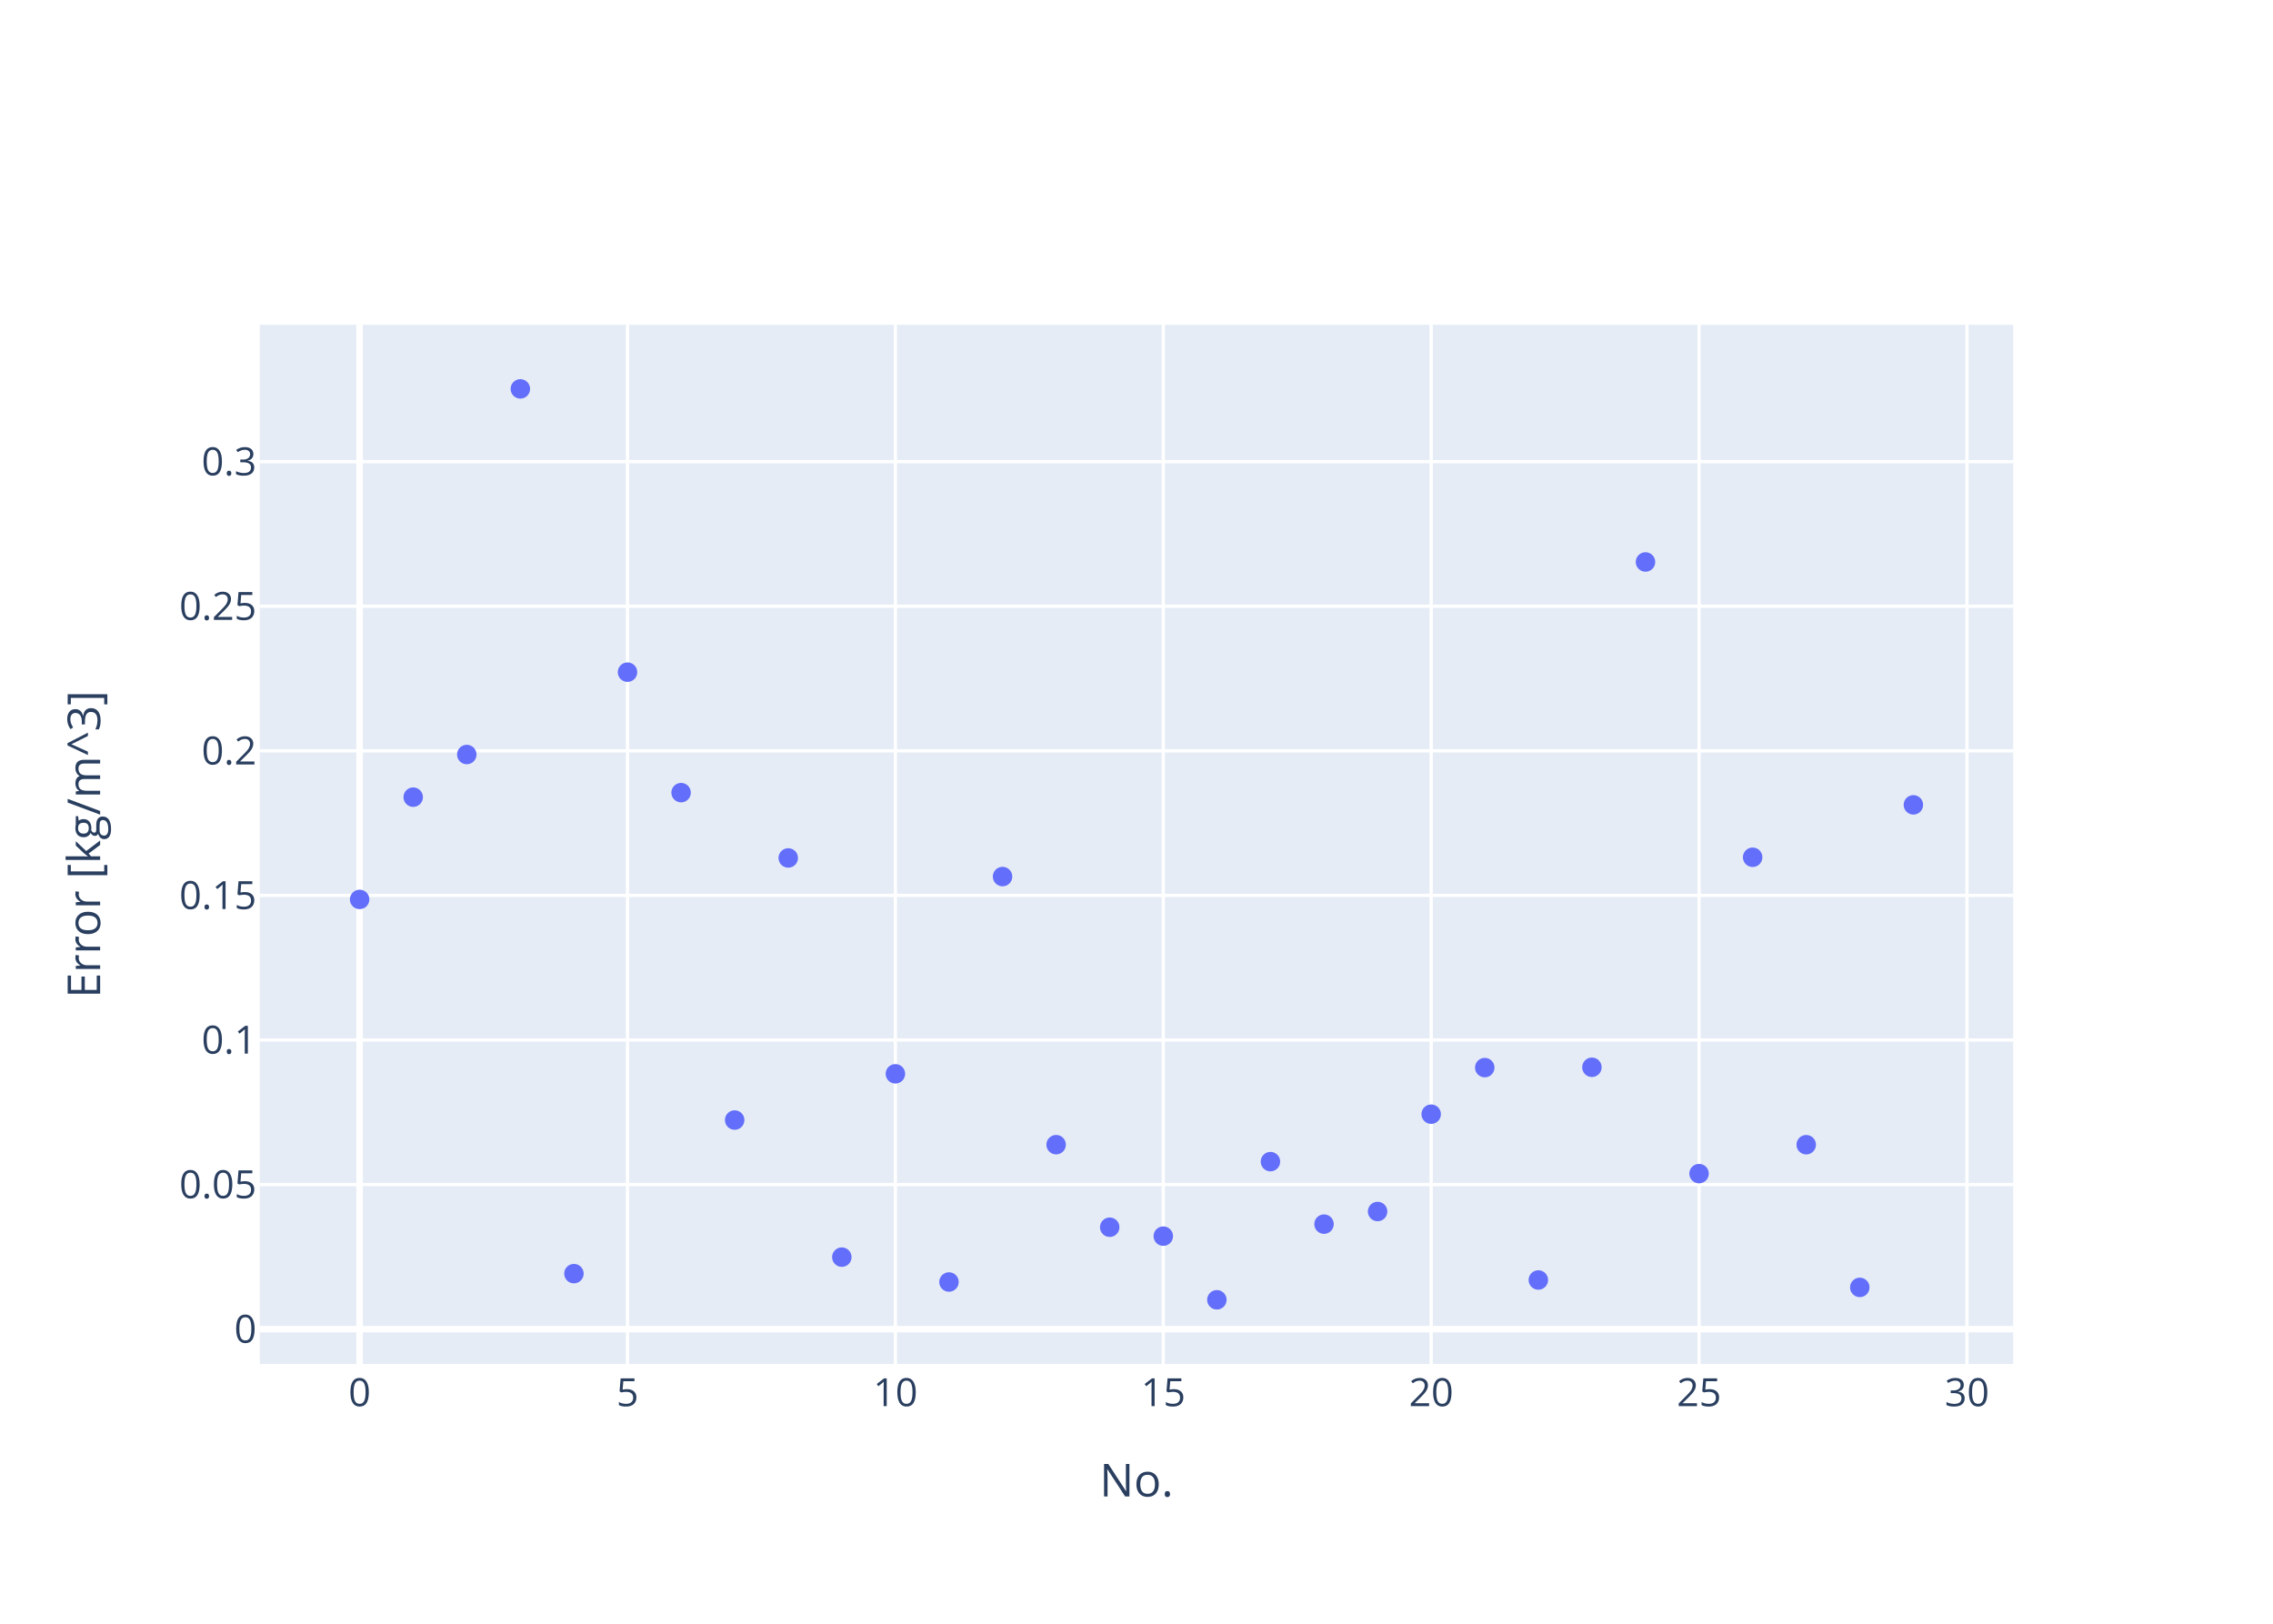
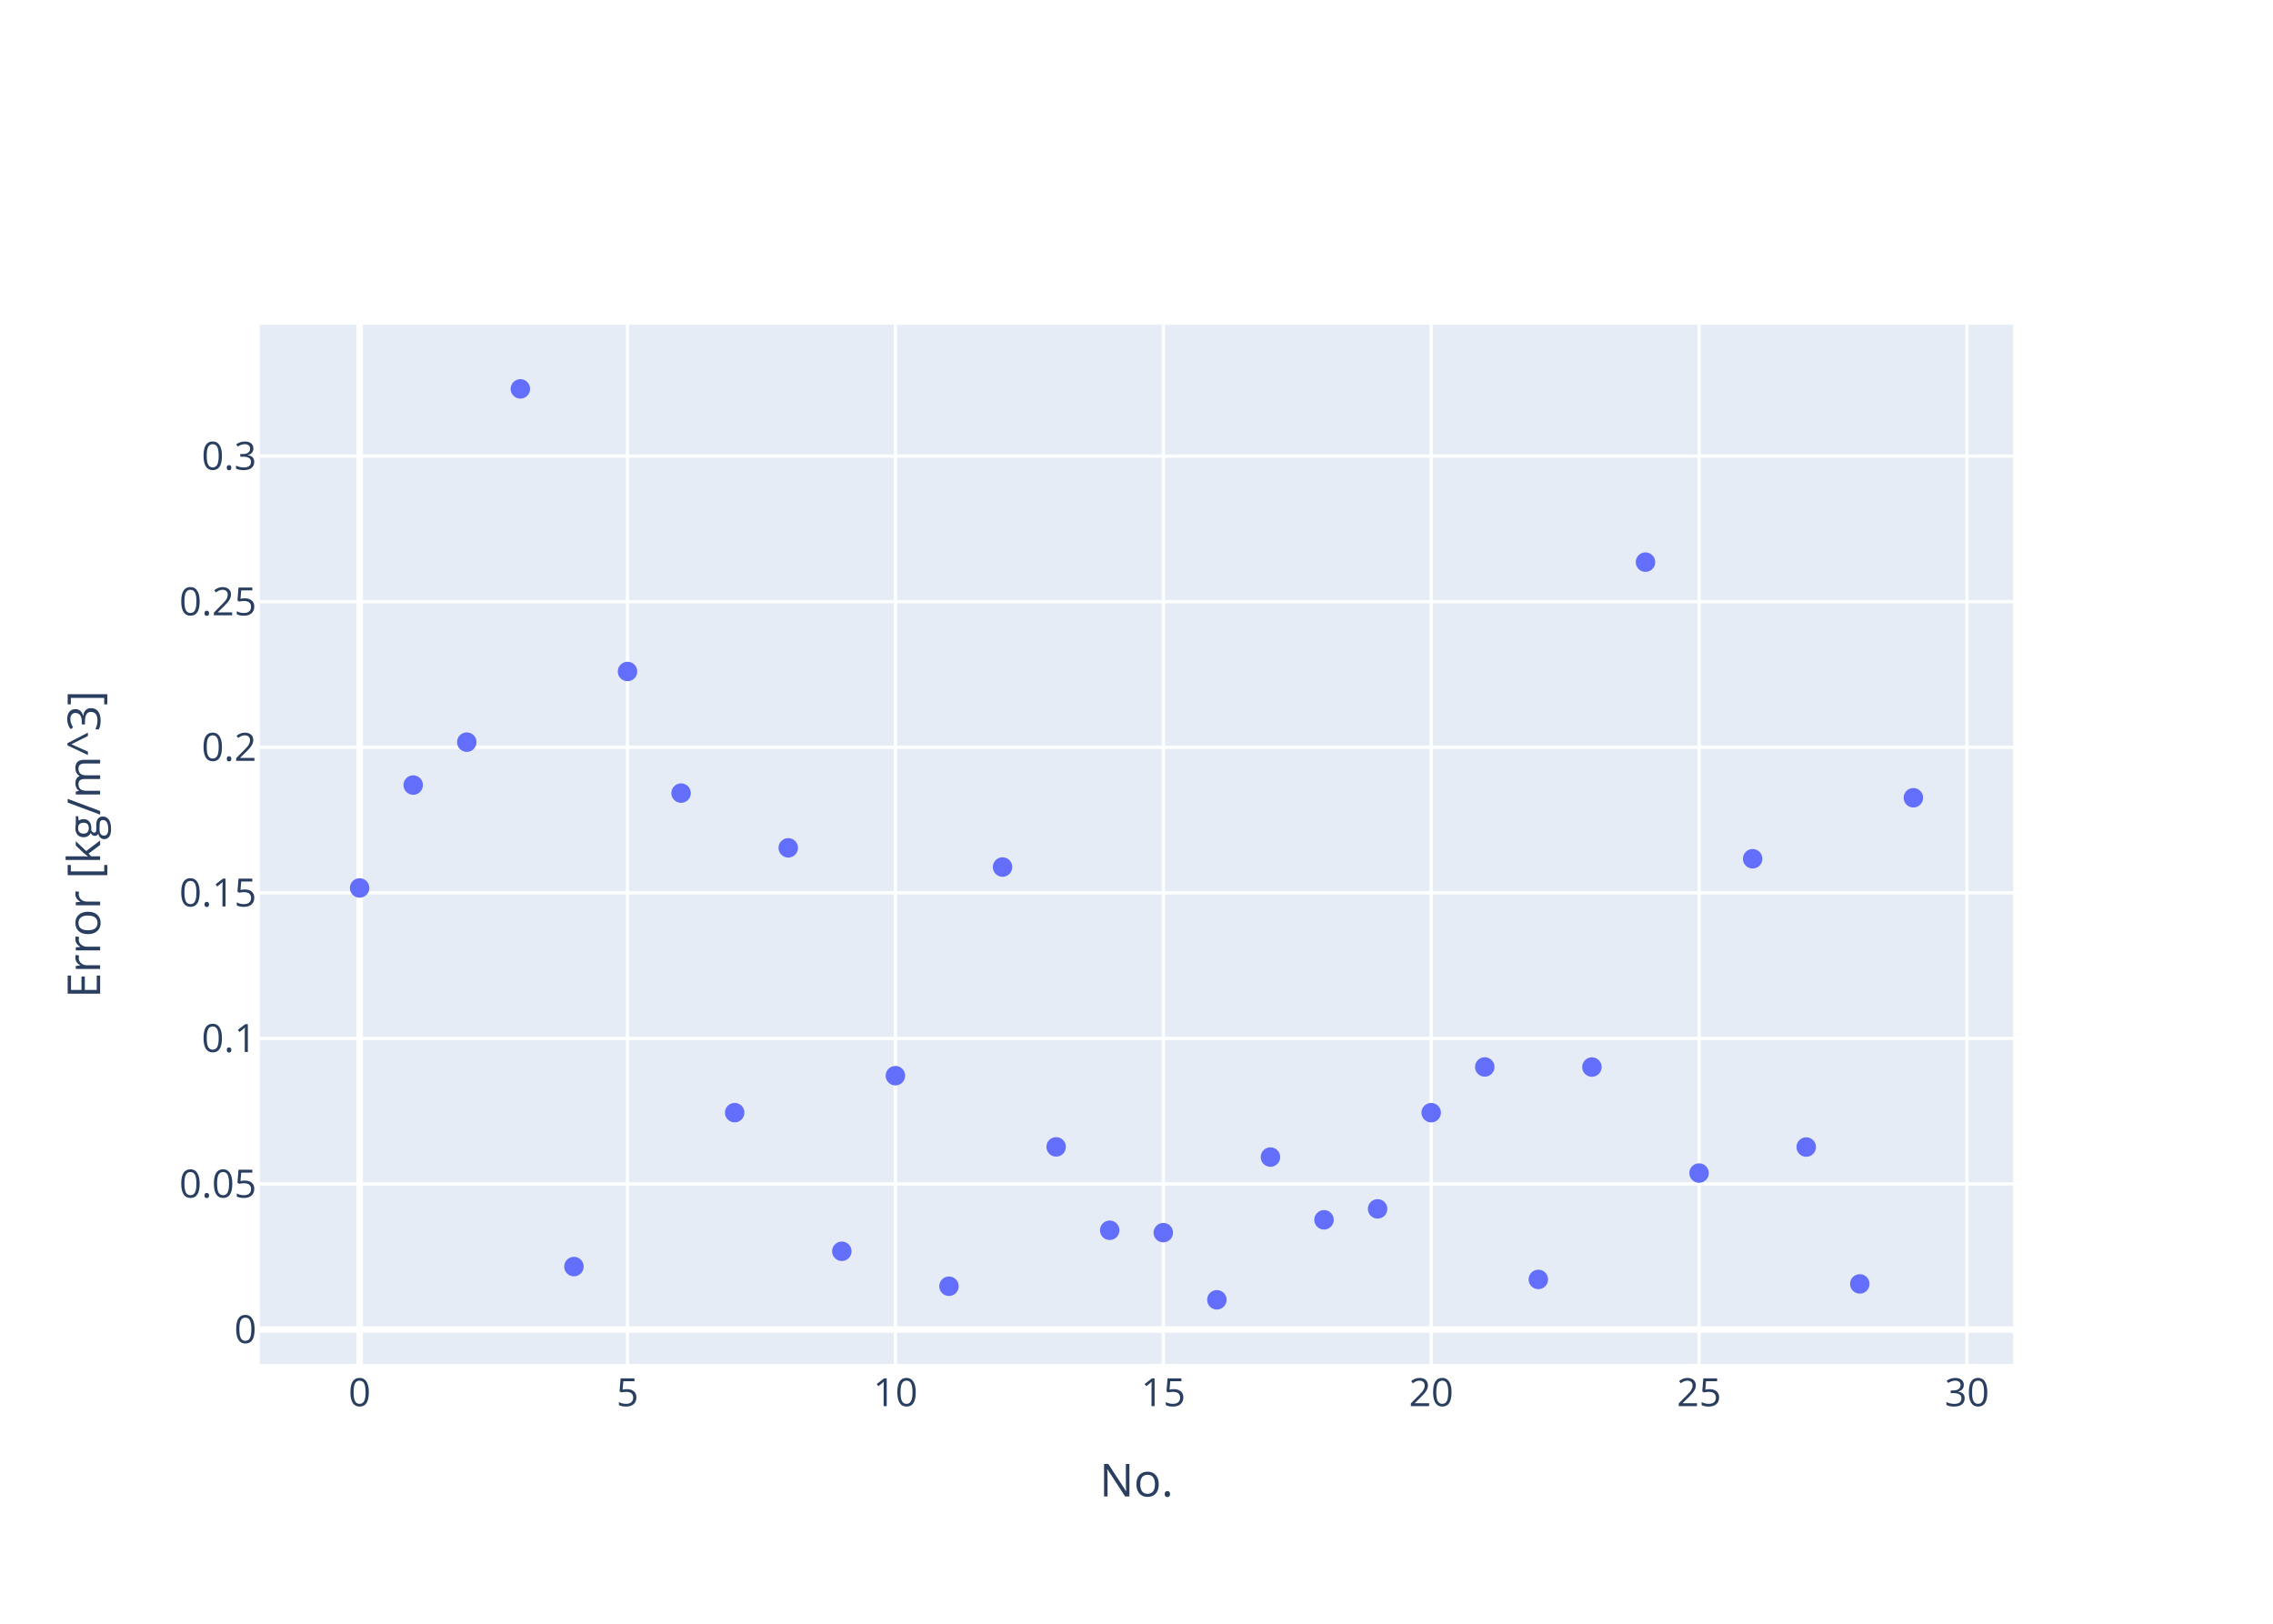
<svg xmlns="http://www.w3.org/2000/svg" class="main-svg" width="700" height="500" style="" viewBox="0 0 700 500">
  <rect x="0" y="0" width="700" height="500" style="fill: rgb(255, 255, 255); fill-opacity: 1;" />
-   <defs id="defs-9ee2f4">
+   <defs id="defs-d09416">
    <g class="clips">
-       <clipPath id="clip9ee2f4xyplot" class="plotclip">
+       <clipPath id="clipd09416xyplot" class="plotclip">
        <rect width="540" height="320" />
      </clipPath>
-       <clipPath class="axesclip" id="clip9ee2f4x">
+       <clipPath class="axesclip" id="clipd09416x">
        <rect x="80" y="0" width="540" height="500" />
      </clipPath>
-       <clipPath class="axesclip" id="clip9ee2f4y">
+       <clipPath class="axesclip" id="clipd09416y">
        <rect x="0" y="100" width="700" height="320" />
      </clipPath>
-       <clipPath class="axesclip" id="clip9ee2f4xy">
+       <clipPath class="axesclip" id="clipd09416xy">
        <rect x="80" y="100" width="540" height="320" />
      </clipPath>
    </g>
    <g class="gradients" />
  </defs>
  <g class="bglayer">
    <rect class="bg" x="80" y="100" width="540" height="320" style="fill: rgb(229, 236, 246); fill-opacity: 1; stroke-width: 0;" />
  </g>
  <g class="layer-below">
    <g class="imagelayer" />
    <g class="shapelayer" />
  </g>
  <g class="cartesianlayer">
    <g class="subplot xy">
      <g class="layer-subplot">
        <g class="shapelayer" />
        <g class="imagelayer" />
      </g>
      <g class="gridlayer">
        <g class="x">
          <path class="xgrid crisp" transform="translate(193.25,0)" d="M0,100v320" style="stroke: rgb(255, 255, 255); stroke-opacity: 1; stroke-width: 1px;" />
          <path class="xgrid crisp" transform="translate(275.75,0)" d="M0,100v320" style="stroke: rgb(255, 255, 255); stroke-opacity: 1; stroke-width: 1px;" />
          <path class="xgrid crisp" transform="translate(358.25,0)" d="M0,100v320" style="stroke: rgb(255, 255, 255); stroke-opacity: 1; stroke-width: 1px;" />
          <path class="xgrid crisp" transform="translate(440.75,0)" d="M0,100v320" style="stroke: rgb(255, 255, 255); stroke-opacity: 1; stroke-width: 1px;" />
          <path class="xgrid crisp" transform="translate(523.25,0)" d="M0,100v320" style="stroke: rgb(255, 255, 255); stroke-opacity: 1; stroke-width: 1px;" />
          <path class="xgrid crisp" transform="translate(605.75,0)" d="M0,100v320" style="stroke: rgb(255, 255, 255); stroke-opacity: 1; stroke-width: 1px;" />
        </g>
        <g class="y">
-           <path class="ygrid crisp" transform="translate(0,364.76)" d="M80,0h540" style="stroke: rgb(255, 255, 255); stroke-opacity: 1; stroke-width: 1px;" />
-           <path class="ygrid crisp" transform="translate(0,320.24)" d="M80,0h540" style="stroke: rgb(255, 255, 255); stroke-opacity: 1; stroke-width: 1px;" />
-           <path class="ygrid crisp" transform="translate(0,275.72)" d="M80,0h540" style="stroke: rgb(255, 255, 255); stroke-opacity: 1; stroke-width: 1px;" />
-           <path class="ygrid crisp" transform="translate(0,231.2)" d="M80,0h540" style="stroke: rgb(255, 255, 255); stroke-opacity: 1; stroke-width: 1px;" />
-           <path class="ygrid crisp" transform="translate(0,186.68)" d="M80,0h540" style="stroke: rgb(255, 255, 255); stroke-opacity: 1; stroke-width: 1px;" />
-           <path class="ygrid crisp" transform="translate(0,142.16)" d="M80,0h540" style="stroke: rgb(255, 255, 255); stroke-opacity: 1; stroke-width: 1px;" />
+           <path class="ygrid crisp" transform="translate(0,364.56)" d="M80,0h540" style="stroke: rgb(255, 255, 255); stroke-opacity: 1; stroke-width: 1px;" />
+           <path class="ygrid crisp" transform="translate(0,319.74)" d="M80,0h540" style="stroke: rgb(255, 255, 255); stroke-opacity: 1; stroke-width: 1px;" />
+           <path class="ygrid crisp" transform="translate(0,274.92)" d="M80,0h540" style="stroke: rgb(255, 255, 255); stroke-opacity: 1; stroke-width: 1px;" />
+           <path class="ygrid crisp" transform="translate(0,230.09)" d="M80,0h540" style="stroke: rgb(255, 255, 255); stroke-opacity: 1; stroke-width: 1px;" />
+           <path class="ygrid crisp" transform="translate(0,185.27)" d="M80,0h540" style="stroke: rgb(255, 255, 255); stroke-opacity: 1; stroke-width: 1px;" />
+           <path class="ygrid crisp" transform="translate(0,140.44)" d="M80,0h540" style="stroke: rgb(255, 255, 255); stroke-opacity: 1; stroke-width: 1px;" />
        </g>
      </g>
      <g class="zerolinelayer">
        <path class="xzl zl crisp" transform="translate(110.75,0)" d="M0,100v320" style="stroke: rgb(255, 255, 255); stroke-opacity: 1; stroke-width: 2px;" />
-         <path class="yzl zl crisp" transform="translate(0,409.28)" d="M80,0h540" style="stroke: rgb(255, 255, 255); stroke-opacity: 1; stroke-width: 2px;" />
+         <path class="yzl zl crisp" transform="translate(0,409.39)" d="M80,0h540" style="stroke: rgb(255, 255, 255); stroke-opacity: 1; stroke-width: 2px;" />
      </g>
      <path class="xlines-below" />
      <path class="ylines-below" />
      <g class="overlines-below" />
      <g class="xaxislayer-below" />
      <g class="yaxislayer-below" />
      <g class="overaxes-below" />
-       <g class="plot" transform="translate(80,100)" clip-path="url('#clip9ee2f4xyplot')">
+       <g class="plot" transform="translate(80,100)" clip-path="url('#clipd09416xyplot')">
        <g class="scatterlayer mlayer">
-           <g class="trace scatter tracea77c09" style="stroke-miterlimit: 2; opacity: 1;">
+           <g class="trace scatter trace2460aa" style="stroke-miterlimit: 2; opacity: 1;">
            <g class="fills" />
            <g class="errorbars" />
            <g class="lines" />
            <g class="points">
-               <path class="point" transform="translate(30.75,176.96)" d="M3,0A3,3 0 1,1 0,-3A3,3 0 0,1 3,0Z" style="opacity: 1; stroke-width: 0px; fill: rgb(99, 110, 250); fill-opacity: 1;" />
-               <path class="point" transform="translate(47.25,145.47)" d="M3,0A3,3 0 1,1 0,-3A3,3 0 0,1 3,0Z" style="opacity: 1; stroke-width: 0px; fill: rgb(99, 110, 250); fill-opacity: 1;" />
-               <path class="point" transform="translate(63.75,132.34)" d="M3,0A3,3 0 1,1 0,-3A3,3 0 0,1 3,0Z" style="opacity: 1; stroke-width: 0px; fill: rgb(99, 110, 250); fill-opacity: 1;" />
+               <path class="point" transform="translate(30.75,173.43)" d="M3,0A3,3 0 1,1 0,-3A3,3 0 0,1 3,0Z" style="opacity: 1; stroke-width: 0px; fill: rgb(99, 110, 250); fill-opacity: 1;" />
+               <path class="point" transform="translate(47.25,141.75)" d="M3,0A3,3 0 1,1 0,-3A3,3 0 0,1 3,0Z" style="opacity: 1; stroke-width: 0px; fill: rgb(99, 110, 250); fill-opacity: 1;" />
+               <path class="point" transform="translate(63.75,128.53)" d="M3,0A3,3 0 1,1 0,-3A3,3 0 0,1 3,0Z" style="opacity: 1; stroke-width: 0px; fill: rgb(99, 110, 250); fill-opacity: 1;" />
              <path class="point" transform="translate(80.25,19.75)" d="M3,0A3,3 0 1,1 0,-3A3,3 0 0,1 3,0Z" style="opacity: 1; stroke-width: 0px; fill: rgb(99, 110, 250); fill-opacity: 1;" />
-               <path class="point" transform="translate(96.75,292.19)" d="M3,0A3,3 0 1,1 0,-3A3,3 0 0,1 3,0Z" style="opacity: 1; stroke-width: 0px; fill: rgb(99, 110, 250); fill-opacity: 1;" />
-               <path class="point" transform="translate(113.25,106.98)" d="M3,0A3,3 0 1,1 0,-3A3,3 0 0,1 3,0Z" style="opacity: 1; stroke-width: 0px; fill: rgb(99, 110, 250); fill-opacity: 1;" />
-               <path class="point" transform="translate(129.75,144.08)" d="M3,0A3,3 0 1,1 0,-3A3,3 0 0,1 3,0Z" style="opacity: 1; stroke-width: 0px; fill: rgb(99, 110, 250); fill-opacity: 1;" />
-               <path class="point" transform="translate(146.25,244.9)" d="M3,0A3,3 0 1,1 0,-3A3,3 0 0,1 3,0Z" style="opacity: 1; stroke-width: 0px; fill: rgb(99, 110, 250); fill-opacity: 1;" />
-               <path class="point" transform="translate(162.75,164.19)" d="M3,0A3,3 0 1,1 0,-3A3,3 0 0,1 3,0Z" style="opacity: 1; stroke-width: 0px; fill: rgb(99, 110, 250); fill-opacity: 1;" />
-               <path class="point" transform="translate(179.25,287.11)" d="M3,0A3,3 0 1,1 0,-3A3,3 0 0,1 3,0Z" style="opacity: 1; stroke-width: 0px; fill: rgb(99, 110, 250); fill-opacity: 1;" />
-               <path class="point" transform="translate(195.75,230.66)" d="M3,0A3,3 0 1,1 0,-3A3,3 0 0,1 3,0Z" style="opacity: 1; stroke-width: 0px; fill: rgb(99, 110, 250); fill-opacity: 1;" />
-               <path class="point" transform="translate(212.25,294.77)" d="M3,0A3,3 0 1,1 0,-3A3,3 0 0,1 3,0Z" style="opacity: 1; stroke-width: 0px; fill: rgb(99, 110, 250); fill-opacity: 1;" />
-               <path class="point" transform="translate(228.75,169.92)" d="M3,0A3,3 0 1,1 0,-3A3,3 0 0,1 3,0Z" style="opacity: 1; stroke-width: 0px; fill: rgb(99, 110, 250); fill-opacity: 1;" />
-               <path class="point" transform="translate(245.25,252.48)" d="M3,0A3,3 0 1,1 0,-3A3,3 0 0,1 3,0Z" style="opacity: 1; stroke-width: 0px; fill: rgb(99, 110, 250); fill-opacity: 1;" />
-               <path class="point" transform="translate(261.75,277.9)" d="M3,0A3,3 0 1,1 0,-3A3,3 0 0,1 3,0Z" style="opacity: 1; stroke-width: 0px; fill: rgb(99, 110, 250); fill-opacity: 1;" />
-               <path class="point" transform="translate(278.25,280.65)" d="M3,0A3,3 0 1,1 0,-3A3,3 0 0,1 3,0Z" style="opacity: 1; stroke-width: 0px; fill: rgb(99, 110, 250); fill-opacity: 1;" />
+               <path class="point" transform="translate(96.75,290.02)" d="M3,0A3,3 0 1,1 0,-3A3,3 0 0,1 3,0Z" style="opacity: 1; stroke-width: 0px; fill: rgb(99, 110, 250); fill-opacity: 1;" />
+               <path class="point" transform="translate(113.25,106.77)" d="M3,0A3,3 0 1,1 0,-3A3,3 0 0,1 3,0Z" style="opacity: 1; stroke-width: 0px; fill: rgb(99, 110, 250); fill-opacity: 1;" />
+               <path class="point" transform="translate(129.75,144.22)" d="M3,0A3,3 0 1,1 0,-3A3,3 0 0,1 3,0Z" style="opacity: 1; stroke-width: 0px; fill: rgb(99, 110, 250); fill-opacity: 1;" />
+               <path class="point" transform="translate(146.25,242.62)" d="M3,0A3,3 0 1,1 0,-3A3,3 0 0,1 3,0Z" style="opacity: 1; stroke-width: 0px; fill: rgb(99, 110, 250); fill-opacity: 1;" />
+               <path class="point" transform="translate(162.75,161.08)" d="M3,0A3,3 0 1,1 0,-3A3,3 0 0,1 3,0Z" style="opacity: 1; stroke-width: 0px; fill: rgb(99, 110, 250); fill-opacity: 1;" />
+               <path class="point" transform="translate(179.25,285.31)" d="M3,0A3,3 0 1,1 0,-3A3,3 0 0,1 3,0Z" style="opacity: 1; stroke-width: 0px; fill: rgb(99, 110, 250); fill-opacity: 1;" />
+               <path class="point" transform="translate(195.75,231.24)" d="M3,0A3,3 0 1,1 0,-3A3,3 0 0,1 3,0Z" style="opacity: 1; stroke-width: 0px; fill: rgb(99, 110, 250); fill-opacity: 1;" />
+               <path class="point" transform="translate(212.25,296.07)" d="M3,0A3,3 0 1,1 0,-3A3,3 0 0,1 3,0Z" style="opacity: 1; stroke-width: 0px; fill: rgb(99, 110, 250); fill-opacity: 1;" />
+               <path class="point" transform="translate(228.75,166.99)" d="M3,0A3,3 0 1,1 0,-3A3,3 0 0,1 3,0Z" style="opacity: 1; stroke-width: 0px; fill: rgb(99, 110, 250); fill-opacity: 1;" />
+               <path class="point" transform="translate(245.25,253.16)" d="M3,0A3,3 0 1,1 0,-3A3,3 0 0,1 3,0Z" style="opacity: 1; stroke-width: 0px; fill: rgb(99, 110, 250); fill-opacity: 1;" />
+               <path class="point" transform="translate(261.75,278.84)" d="M3,0A3,3 0 1,1 0,-3A3,3 0 0,1 3,0Z" style="opacity: 1; stroke-width: 0px; fill: rgb(99, 110, 250); fill-opacity: 1;" />
+               <path class="point" transform="translate(278.25,279.57)" d="M3,0A3,3 0 1,1 0,-3A3,3 0 0,1 3,0Z" style="opacity: 1; stroke-width: 0px; fill: rgb(99, 110, 250); fill-opacity: 1;" />
              <path class="point" transform="translate(294.75,300.25)" d="M3,0A3,3 0 1,1 0,-3A3,3 0 0,1 3,0Z" style="opacity: 1; stroke-width: 0px; fill: rgb(99, 110, 250); fill-opacity: 1;" />
-               <path class="point" transform="translate(311.25,257.7)" d="M3,0A3,3 0 1,1 0,-3A3,3 0 0,1 3,0Z" style="opacity: 1; stroke-width: 0px; fill: rgb(99, 110, 250); fill-opacity: 1;" />
-               <path class="point" transform="translate(327.75,276.95)" d="M3,0A3,3 0 1,1 0,-3A3,3 0 0,1 3,0Z" style="opacity: 1; stroke-width: 0px; fill: rgb(99, 110, 250); fill-opacity: 1;" />
-               <path class="point" transform="translate(344.25,273.06)" d="M3,0A3,3 0 1,1 0,-3A3,3 0 0,1 3,0Z" style="opacity: 1; stroke-width: 0px; fill: rgb(99, 110, 250); fill-opacity: 1;" />
-               <path class="point" transform="translate(360.75,243.09)" d="M3,0A3,3 0 1,1 0,-3A3,3 0 0,1 3,0Z" style="opacity: 1; stroke-width: 0px; fill: rgb(99, 110, 250); fill-opacity: 1;" />
-               <path class="point" transform="translate(377.25,228.75)" d="M3,0A3,3 0 1,1 0,-3A3,3 0 0,1 3,0Z" style="opacity: 1; stroke-width: 0px; fill: rgb(99, 110, 250); fill-opacity: 1;" />
-               <path class="point" transform="translate(393.75,294.15)" d="M3,0A3,3 0 1,1 0,-3A3,3 0 0,1 3,0Z" style="opacity: 1; stroke-width: 0px; fill: rgb(99, 110, 250); fill-opacity: 1;" />
-               <path class="point" transform="translate(410.25,228.65)" d="M3,0A3,3 0 1,1 0,-3A3,3 0 0,1 3,0Z" style="opacity: 1; stroke-width: 0px; fill: rgb(99, 110, 250); fill-opacity: 1;" />
-               <path class="point" transform="translate(426.75,73.05)" d="M3,0A3,3 0 1,1 0,-3A3,3 0 0,1 3,0Z" style="opacity: 1; stroke-width: 0px; fill: rgb(99, 110, 250); fill-opacity: 1;" />
-               <path class="point" transform="translate(443.25,261.39)" d="M3,0A3,3 0 1,1 0,-3A3,3 0 0,1 3,0Z" style="opacity: 1; stroke-width: 0px; fill: rgb(99, 110, 250); fill-opacity: 1;" />
-               <path class="point" transform="translate(459.75,163.98)" d="M3,0A3,3 0 1,1 0,-3A3,3 0 0,1 3,0Z" style="opacity: 1; stroke-width: 0px; fill: rgb(99, 110, 250); fill-opacity: 1;" />
-               <path class="point" transform="translate(476.25,252.49)" d="M3,0A3,3 0 1,1 0,-3A3,3 0 0,1 3,0Z" style="opacity: 1; stroke-width: 0px; fill: rgb(99, 110, 250); fill-opacity: 1;" />
-               <path class="point" transform="translate(492.75,296.43)" d="M3,0A3,3 0 1,1 0,-3A3,3 0 0,1 3,0Z" style="opacity: 1; stroke-width: 0px; fill: rgb(99, 110, 250); fill-opacity: 1;" />
-               <path class="point" transform="translate(509.25,147.84)" d="M3,0A3,3 0 1,1 0,-3A3,3 0 0,1 3,0Z" style="opacity: 1; stroke-width: 0px; fill: rgb(99, 110, 250); fill-opacity: 1;" />
+               <path class="point" transform="translate(311.25,256.3)" d="M3,0A3,3 0 1,1 0,-3A3,3 0 0,1 3,0Z" style="opacity: 1; stroke-width: 0px; fill: rgb(99, 110, 250); fill-opacity: 1;" />
+               <path class="point" transform="translate(327.75,275.62)" d="M3,0A3,3 0 1,1 0,-3A3,3 0 0,1 3,0Z" style="opacity: 1; stroke-width: 0px; fill: rgb(99, 110, 250); fill-opacity: 1;" />
+               <path class="point" transform="translate(344.25,272.25)" d="M3,0A3,3 0 1,1 0,-3A3,3 0 0,1 3,0Z" style="opacity: 1; stroke-width: 0px; fill: rgb(99, 110, 250); fill-opacity: 1;" />
+               <path class="point" transform="translate(360.75,242.63)" d="M3,0A3,3 0 1,1 0,-3A3,3 0 0,1 3,0Z" style="opacity: 1; stroke-width: 0px; fill: rgb(99, 110, 250); fill-opacity: 1;" />
+               <path class="point" transform="translate(377.25,228.55)" d="M3,0A3,3 0 1,1 0,-3A3,3 0 0,1 3,0Z" style="opacity: 1; stroke-width: 0px; fill: rgb(99, 110, 250); fill-opacity: 1;" />
+               <path class="point" transform="translate(393.75,293.98)" d="M3,0A3,3 0 1,1 0,-3A3,3 0 0,1 3,0Z" style="opacity: 1; stroke-width: 0px; fill: rgb(99, 110, 250); fill-opacity: 1;" />
+               <path class="point" transform="translate(410.25,228.58)" d="M3,0A3,3 0 1,1 0,-3A3,3 0 0,1 3,0Z" style="opacity: 1; stroke-width: 0px; fill: rgb(99, 110, 250); fill-opacity: 1;" />
+               <path class="point" transform="translate(426.75,73.1)" d="M3,0A3,3 0 1,1 0,-3A3,3 0 0,1 3,0Z" style="opacity: 1; stroke-width: 0px; fill: rgb(99, 110, 250); fill-opacity: 1;" />
+               <path class="point" transform="translate(443.25,261.22)" d="M3,0A3,3 0 1,1 0,-3A3,3 0 0,1 3,0Z" style="opacity: 1; stroke-width: 0px; fill: rgb(99, 110, 250); fill-opacity: 1;" />
+               <path class="point" transform="translate(459.75,164.44)" d="M3,0A3,3 0 1,1 0,-3A3,3 0 0,1 3,0Z" style="opacity: 1; stroke-width: 0px; fill: rgb(99, 110, 250); fill-opacity: 1;" />
+               <path class="point" transform="translate(476.25,253.21)" d="M3,0A3,3 0 1,1 0,-3A3,3 0 0,1 3,0Z" style="opacity: 1; stroke-width: 0px; fill: rgb(99, 110, 250); fill-opacity: 1;" />
+               <path class="point" transform="translate(492.75,295.36)" d="M3,0A3,3 0 1,1 0,-3A3,3 0 0,1 3,0Z" style="opacity: 1; stroke-width: 0px; fill: rgb(99, 110, 250); fill-opacity: 1;" />
+               <path class="point" transform="translate(509.25,145.66)" d="M3,0A3,3 0 1,1 0,-3A3,3 0 0,1 3,0Z" style="opacity: 1; stroke-width: 0px; fill: rgb(99, 110, 250); fill-opacity: 1;" />
            </g>
            <g class="text" />
          </g>
        </g>
      </g>
      <g class="overplot" />
      <path class="xlines-above crisp" d="M0,0" style="fill: none;" />
      <path class="ylines-above crisp" d="M0,0" style="fill: none;" />
      <g class="overlines-above" />
      <g class="xaxislayer-above">
        <g class="xtick">
          <text text-anchor="middle" x="0" y="433" transform="translate(110.75,0)" style="font-family: 'Open Sans', verdana, arial, sans-serif; font-size: 12px; fill: rgb(42, 63, 95); fill-opacity: 1; white-space: pre;">0</text>
        </g>
        <g class="xtick">
          <text text-anchor="middle" x="0" y="433" transform="translate(193.25,0)" style="font-family: 'Open Sans', verdana, arial, sans-serif; font-size: 12px; fill: rgb(42, 63, 95); fill-opacity: 1; white-space: pre;">5</text>
        </g>
        <g class="xtick">
          <text text-anchor="middle" x="0" y="433" transform="translate(275.75,0)" style="font-family: 'Open Sans', verdana, arial, sans-serif; font-size: 12px; fill: rgb(42, 63, 95); fill-opacity: 1; white-space: pre;">10</text>
        </g>
        <g class="xtick">
          <text text-anchor="middle" x="0" y="433" transform="translate(358.25,0)" style="font-family: 'Open Sans', verdana, arial, sans-serif; font-size: 12px; fill: rgb(42, 63, 95); fill-opacity: 1; white-space: pre;">15</text>
        </g>
        <g class="xtick">
          <text text-anchor="middle" x="0" y="433" transform="translate(440.75,0)" style="font-family: 'Open Sans', verdana, arial, sans-serif; font-size: 12px; fill: rgb(42, 63, 95); fill-opacity: 1; white-space: pre;">20</text>
        </g>
        <g class="xtick">
          <text text-anchor="middle" x="0" y="433" transform="translate(523.25,0)" style="font-family: 'Open Sans', verdana, arial, sans-serif; font-size: 12px; fill: rgb(42, 63, 95); fill-opacity: 1; white-space: pre;">25</text>
        </g>
        <g class="xtick">
          <text text-anchor="middle" x="0" y="433" transform="translate(605.75,0)" style="font-family: 'Open Sans', verdana, arial, sans-serif; font-size: 12px; fill: rgb(42, 63, 95); fill-opacity: 1; white-space: pre;">30</text>
        </g>
      </g>
      <g class="yaxislayer-above">
        <g class="ytick">
-           <text text-anchor="end" x="79" y="4.2" transform="translate(0,409.28)" style="font-family: 'Open Sans', verdana, arial, sans-serif; font-size: 12px; fill: rgb(42, 63, 95); fill-opacity: 1; white-space: pre;">0</text>
+           <text text-anchor="end" x="79" y="4.2" transform="translate(0,409.39)" style="font-family: 'Open Sans', verdana, arial, sans-serif; font-size: 12px; fill: rgb(42, 63, 95); fill-opacity: 1; white-space: pre;">0</text>
        </g>
        <g class="ytick">
-           <text text-anchor="end" x="79" y="4.2" transform="translate(0,364.76)" style="font-family: 'Open Sans', verdana, arial, sans-serif; font-size: 12px; fill: rgb(42, 63, 95); fill-opacity: 1; white-space: pre;">0.05</text>
+           <text text-anchor="end" x="79" y="4.2" transform="translate(0,364.56)" style="font-family: 'Open Sans', verdana, arial, sans-serif; font-size: 12px; fill: rgb(42, 63, 95); fill-opacity: 1; white-space: pre;">0.05</text>
        </g>
        <g class="ytick">
-           <text text-anchor="end" x="79" y="4.2" transform="translate(0,320.24)" style="font-family: 'Open Sans', verdana, arial, sans-serif; font-size: 12px; fill: rgb(42, 63, 95); fill-opacity: 1; white-space: pre;">0.1</text>
+           <text text-anchor="end" x="79" y="4.2" transform="translate(0,319.74)" style="font-family: 'Open Sans', verdana, arial, sans-serif; font-size: 12px; fill: rgb(42, 63, 95); fill-opacity: 1; white-space: pre;">0.1</text>
        </g>
        <g class="ytick">
-           <text text-anchor="end" x="79" y="4.2" transform="translate(0,275.72)" style="font-family: 'Open Sans', verdana, arial, sans-serif; font-size: 12px; fill: rgb(42, 63, 95); fill-opacity: 1; white-space: pre;">0.15</text>
+           <text text-anchor="end" x="79" y="4.2" transform="translate(0,274.92)" style="font-family: 'Open Sans', verdana, arial, sans-serif; font-size: 12px; fill: rgb(42, 63, 95); fill-opacity: 1; white-space: pre;">0.15</text>
        </g>
        <g class="ytick">
-           <text text-anchor="end" x="79" y="4.2" transform="translate(0,231.2)" style="font-family: 'Open Sans', verdana, arial, sans-serif; font-size: 12px; fill: rgb(42, 63, 95); fill-opacity: 1; white-space: pre;">0.2</text>
+           <text text-anchor="end" x="79" y="4.2" transform="translate(0,230.09)" style="font-family: 'Open Sans', verdana, arial, sans-serif; font-size: 12px; fill: rgb(42, 63, 95); fill-opacity: 1; white-space: pre;">0.2</text>
        </g>
        <g class="ytick">
-           <text text-anchor="end" x="79" y="4.2" transform="translate(0,186.68)" style="font-family: 'Open Sans', verdana, arial, sans-serif; font-size: 12px; fill: rgb(42, 63, 95); fill-opacity: 1; white-space: pre;">0.25</text>
+           <text text-anchor="end" x="79" y="4.2" transform="translate(0,185.27)" style="font-family: 'Open Sans', verdana, arial, sans-serif; font-size: 12px; fill: rgb(42, 63, 95); fill-opacity: 1; white-space: pre;">0.25</text>
        </g>
        <g class="ytick">
-           <text text-anchor="end" x="79" y="4.2" transform="translate(0,142.16)" style="font-family: 'Open Sans', verdana, arial, sans-serif; font-size: 12px; fill: rgb(42, 63, 95); fill-opacity: 1; white-space: pre;">0.3</text>
+           <text text-anchor="end" x="79" y="4.2" transform="translate(0,140.44)" style="font-family: 'Open Sans', verdana, arial, sans-serif; font-size: 12px; fill: rgb(42, 63, 95); fill-opacity: 1; white-space: pre;">0.3</text>
        </g>
      </g>
      <g class="overaxes-above" />
    </g>
  </g>
  <g class="polarlayer" />
  <g class="ternarylayer" />
  <g class="geolayer" />
  <g class="funnelarealayer" />
  <g class="pielayer" />
  <g class="treemaplayer" />
  <g class="sunburstlayer" />
  <g class="glimages" />
-   <defs id="topdefs-9ee2f4">
+   <defs id="topdefs-d09416">
    <g class="clips" />
  </defs>
  <g class="layer-above">
    <g class="imagelayer" />
    <g class="shapelayer" />
  </g>
  <g class="infolayer">
    <g class="g-gtitle" />
    <g class="g-xtitle">
      <text class="xtitle" x="350" y="460.8" text-anchor="middle" style="font-family: 'Open Sans', verdana, arial, sans-serif; font-size: 14px; fill: rgb(42, 63, 95); opacity: 1; font-weight: normal; white-space: pre;">No.</text>
    </g>
    <g class="g-ytitle">
      <text class="ytitle" transform="rotate(-90,30.84063,260)" x="30.841" y="260" text-anchor="middle" style="font-family: 'Open Sans', verdana, arial, sans-serif; font-size: 14px; fill: rgb(42, 63, 95); opacity: 1; font-weight: normal; white-space: pre;">Error [kg/m^3]</text>
    </g>
  </g>
</svg>
